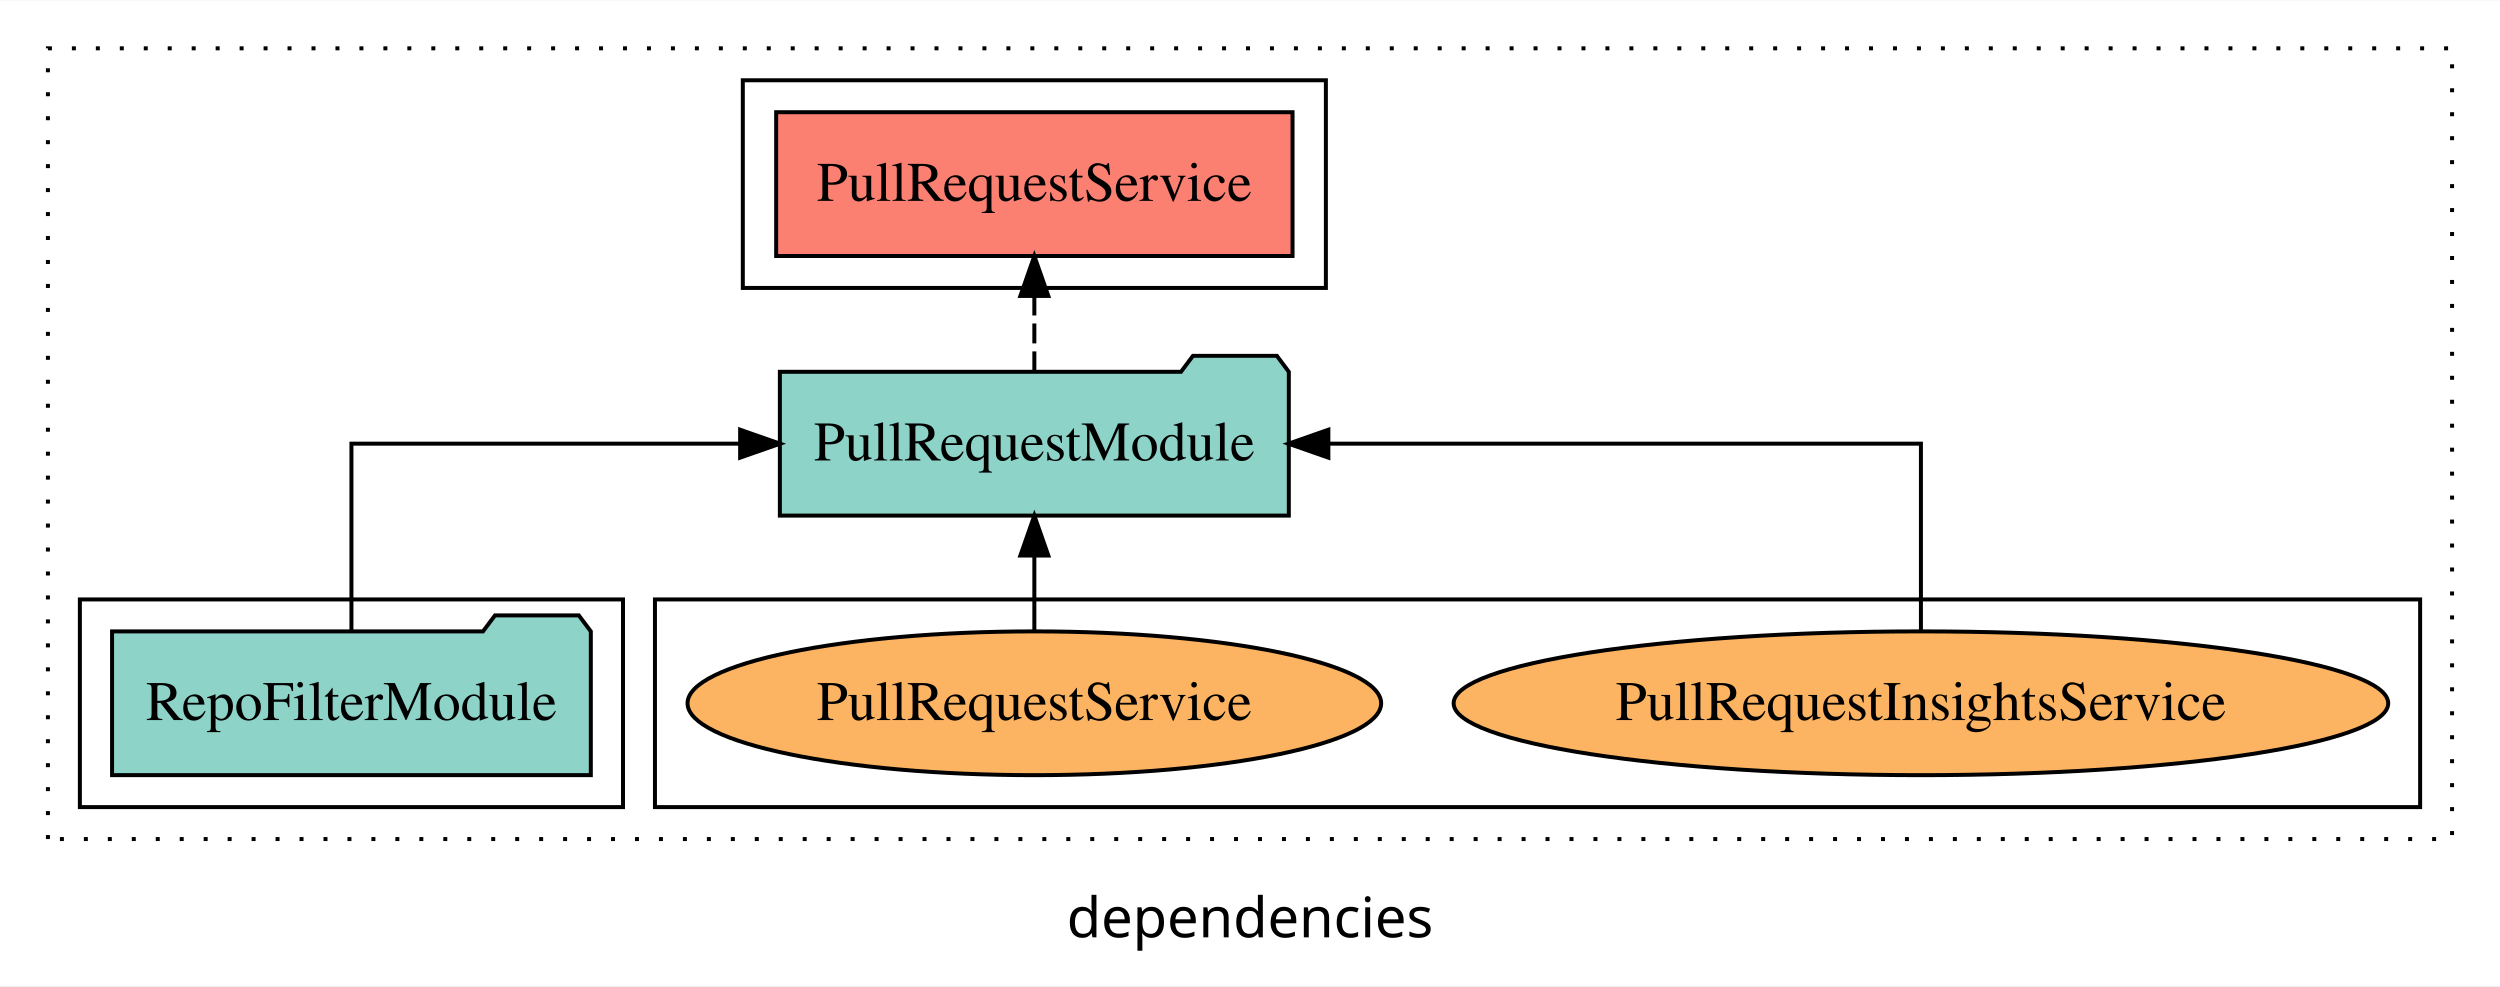
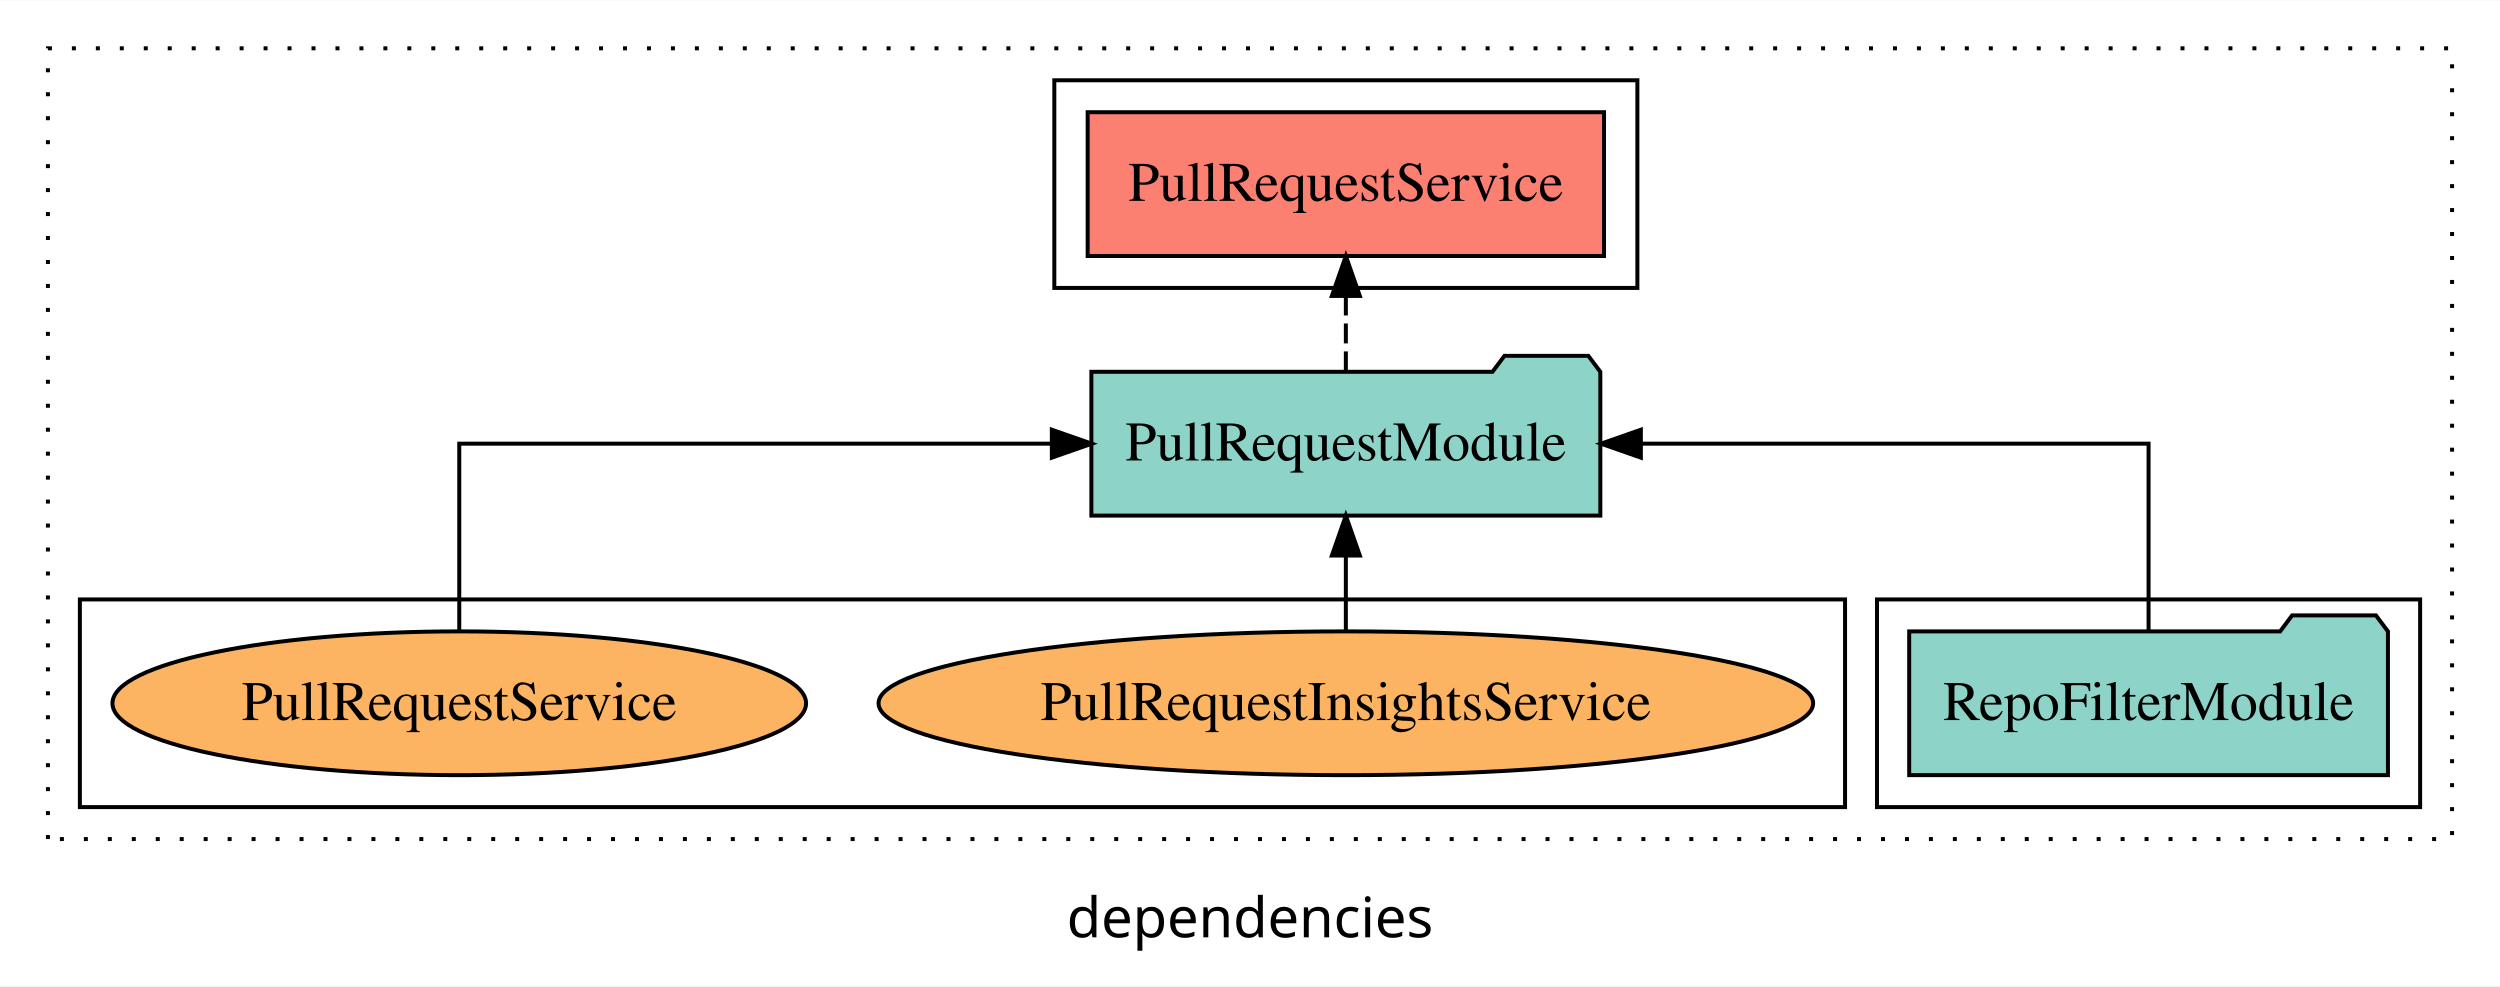
<svg xmlns="http://www.w3.org/2000/svg" width="626pt" height="247pt" viewBox="0.00 0.00 626.00 246.80">
  <g id="graph0" class="graph" transform="scale(1 1) rotate(0) translate(4 242.8)">
    <polygon fill="white" stroke="transparent" points="-4,4 -4,-242.8 622,-242.8 622,4 -4,4" />
    <text text-anchor="middle" x="309" y="-8.2" font-family="sans-serif" font-size="14.00">dependencies</text>
    <g id="clust1" class="cluster">
      <polygon fill="none" stroke="black" stroke-dasharray="1,5" points="8,-32.8 8,-230.8 610,-230.8 610,-32.8 8,-32.8" />
    </g>
-     <g id="clust6" class="cluster">
-       <polygon fill="none" stroke="black" points="160,-40.8 160,-92.8 602,-92.8 602,-40.8 160,-40.8" />
-     </g>
    <g id="clust4" class="cluster">
-       <polygon fill="none" stroke="black" points="182,-170.8 182,-222.8 328,-222.8 328,-170.8 182,-170.8" />
+       <polygon fill="none" stroke="black" points="260,-170.8 260,-222.8 406,-222.8 406,-170.8 260,-170.8" />
    </g>
    <g id="clust3" class="cluster">
-       <polygon fill="none" stroke="black" points="16,-40.8 16,-92.8 152,-92.8 152,-40.8 16,-40.8" />
+       <polygon fill="none" stroke="black" points="466,-40.8 466,-92.8 602,-92.8 602,-40.8 466,-40.8" />
+     </g>
+     <g id="clust6" class="cluster">
+       <polygon fill="none" stroke="black" points="16,-40.8 16,-92.8 458,-92.8 458,-40.8 16,-40.8" />
    </g>
    <g id="node1" class="node">
-       <polygon fill="#8dd3c7" stroke="black" points="143.94,-84.8 140.94,-88.8 119.94,-88.8 116.94,-84.8 24.06,-84.8 24.06,-48.8 143.94,-48.8 143.94,-84.8" />
-       <text text-anchor="middle" x="84" y="-62.6" font-family="Times,serif" font-size="14.00">RepoFilterModule</text>
+       <polygon fill="#8dd3c7" stroke="black" points="593.94,-84.8 590.94,-88.8 569.94,-88.8 566.94,-84.8 474.06,-84.8 474.06,-48.8 593.94,-48.8 593.94,-84.8" />
+       <text text-anchor="middle" x="534" y="-62.6" font-family="Times,serif" font-size="14.00">RepoFilterModule</text>
    </g>
    <g id="node2" class="node">
-       <polygon fill="#8dd3c7" stroke="black" points="318.72,-149.8 315.72,-153.8 294.72,-153.8 291.72,-149.8 191.28,-149.8 191.28,-113.8 318.72,-113.8 318.72,-149.8" />
-       <text text-anchor="middle" x="255" y="-127.6" font-family="Times,serif" font-size="14.00">PullRequestModule</text>
+       <polygon fill="#8dd3c7" stroke="black" points="396.72,-149.8 393.72,-153.8 372.72,-153.8 369.72,-149.8 269.28,-149.8 269.28,-113.8 396.72,-113.8 396.72,-149.8" />
+       <text text-anchor="middle" x="333" y="-127.6" font-family="Times,serif" font-size="14.00">PullRequestModule</text>
    </g>
    <g id="edge1" class="edge">
-       <path fill="none" stroke="black" d="M84,-84.91C84,-104.14 84,-131.8 84,-131.8 84,-131.8 181.33,-131.8 181.33,-131.8" />
-       <polygon fill="black" stroke="black" points="181.33,-135.3 191.33,-131.8 181.33,-128.3 181.33,-135.3" />
+       <path fill="none" stroke="black" d="M534,-84.91C534,-104.14 534,-131.8 534,-131.8 534,-131.8 406.87,-131.8 406.87,-131.8" />
+       <polygon fill="black" stroke="black" points="406.87,-128.3 396.87,-131.8 406.87,-135.3 406.87,-128.3" />
    </g>
    <g id="node3" class="node">
-       <polygon fill="#fb8072" stroke="black" points="319.65,-214.8 190.35,-214.8 190.35,-178.8 319.65,-178.8 319.65,-214.8" />
-       <text text-anchor="middle" x="255" y="-192.6" font-family="Times,serif" font-size="14.00">PullRequestService </text>
+       <polygon fill="#fb8072" stroke="black" points="397.65,-214.8 268.35,-214.8 268.35,-178.8 397.65,-178.8 397.65,-214.8" />
+       <text text-anchor="middle" x="333" y="-192.6" font-family="Times,serif" font-size="14.00">PullRequestService </text>
    </g>
    <g id="edge2" class="edge">
-       <path fill="none" stroke="black" stroke-dasharray="5,2" d="M255,-149.91C255,-149.91 255,-168.79 255,-168.79" />
-       <polygon fill="black" stroke="black" points="251.5,-168.79 255,-178.79 258.5,-168.79 251.5,-168.79" />
+       <path fill="none" stroke="black" stroke-dasharray="5,2" d="M333,-149.91C333,-149.91 333,-168.79 333,-168.79" />
+       <polygon fill="black" stroke="black" points="329.5,-168.79 333,-178.79 336.5,-168.79 329.5,-168.79" />
    </g>
    <g id="node4" class="node">
-       <ellipse fill="#fdb462" stroke="black" cx="477" cy="-66.8" rx="117.01" ry="18" />
-       <text text-anchor="middle" x="477" y="-62.6" font-family="Times,serif" font-size="14.00">PullRequestInsightsService</text>
+       <ellipse fill="#fdb462" stroke="black" cx="333" cy="-66.8" rx="117.01" ry="18" />
+       <text text-anchor="middle" x="333" y="-62.6" font-family="Times,serif" font-size="14.00">PullRequestInsightsService</text>
    </g>
    <g id="edge3" class="edge">
-       <path fill="none" stroke="black" d="M477,-84.91C477,-104.14 477,-131.8 477,-131.8 477,-131.8 328.62,-131.8 328.62,-131.8" />
-       <polygon fill="black" stroke="black" points="328.62,-128.3 318.62,-131.8 328.62,-135.3 328.62,-128.3" />
+       <path fill="none" stroke="black" d="M333,-84.91C333,-84.91 333,-103.79 333,-103.79" />
+       <polygon fill="black" stroke="black" points="329.5,-103.79 333,-113.79 336.5,-103.79 329.5,-103.79" />
    </g>
    <g id="node5" class="node">
-       <ellipse fill="#fdb462" stroke="black" cx="255" cy="-66.8" rx="86.84" ry="18" />
-       <text text-anchor="middle" x="255" y="-62.6" font-family="Times,serif" font-size="14.00">PullRequestService</text>
+       <ellipse fill="#fdb462" stroke="black" cx="111" cy="-66.8" rx="86.84" ry="18" />
+       <text text-anchor="middle" x="111" y="-62.6" font-family="Times,serif" font-size="14.00">PullRequestService</text>
    </g>
    <g id="edge4" class="edge">
-       <path fill="none" stroke="black" d="M255,-84.91C255,-84.91 255,-103.79 255,-103.79" />
-       <polygon fill="black" stroke="black" points="251.5,-103.79 255,-113.79 258.5,-103.79 251.5,-103.79" />
+       <path fill="none" stroke="black" d="M111,-84.91C111,-104.14 111,-131.8 111,-131.8 111,-131.8 259.38,-131.8 259.38,-131.8" />
+       <polygon fill="black" stroke="black" points="259.38,-135.3 269.38,-131.8 259.38,-128.3 259.38,-135.3" />
    </g>
  </g>
</svg>
